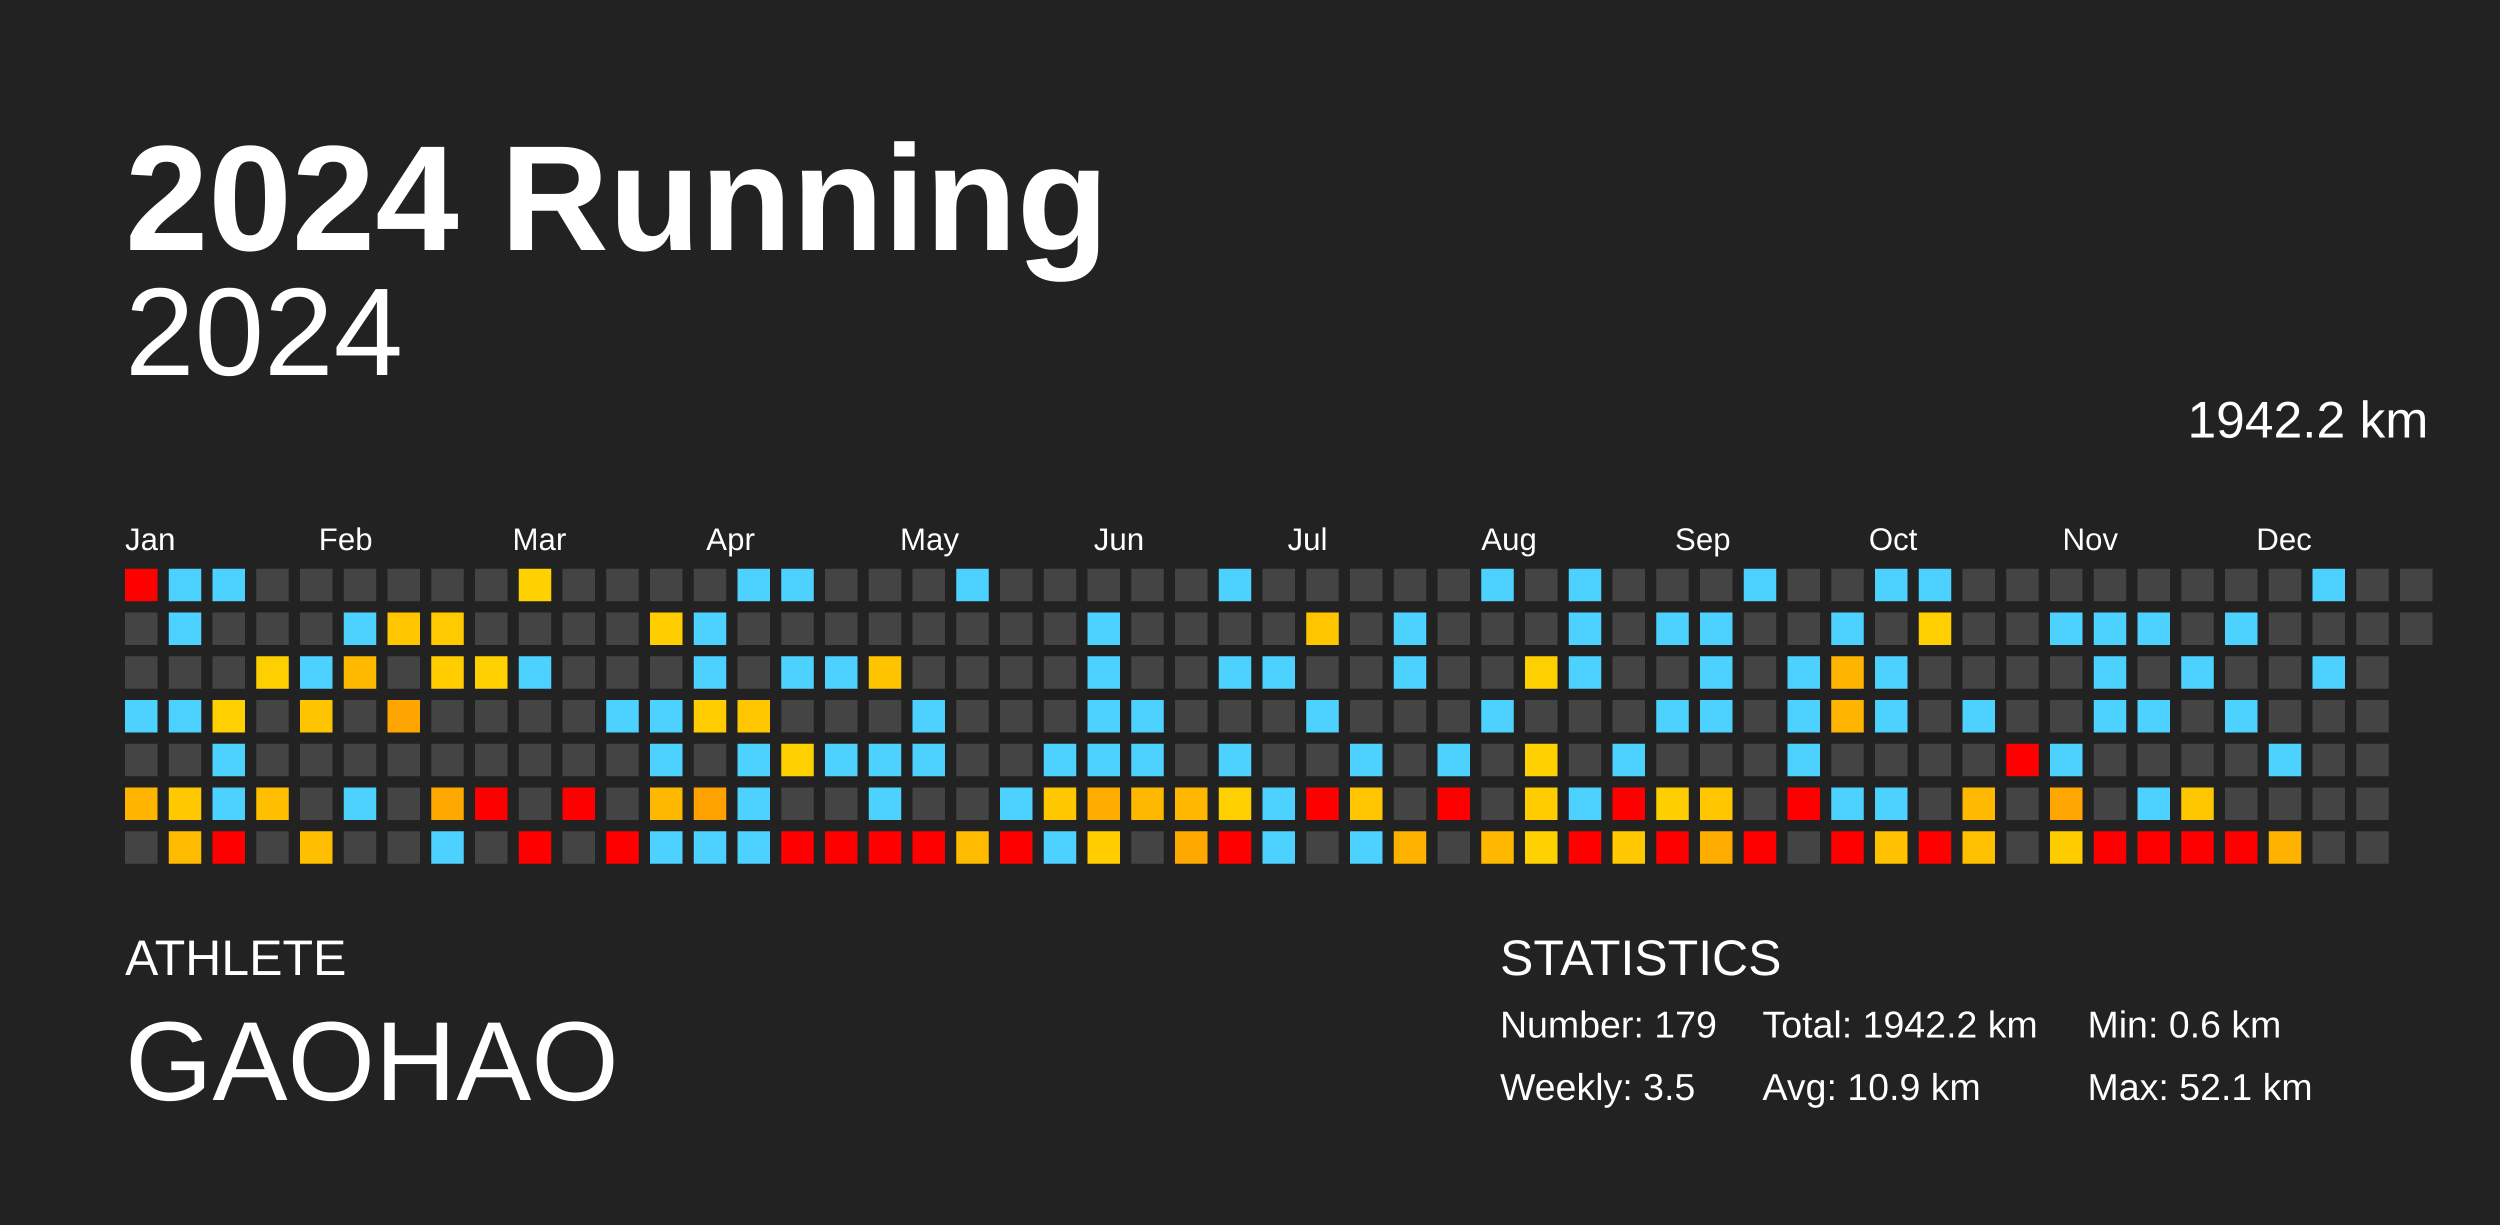
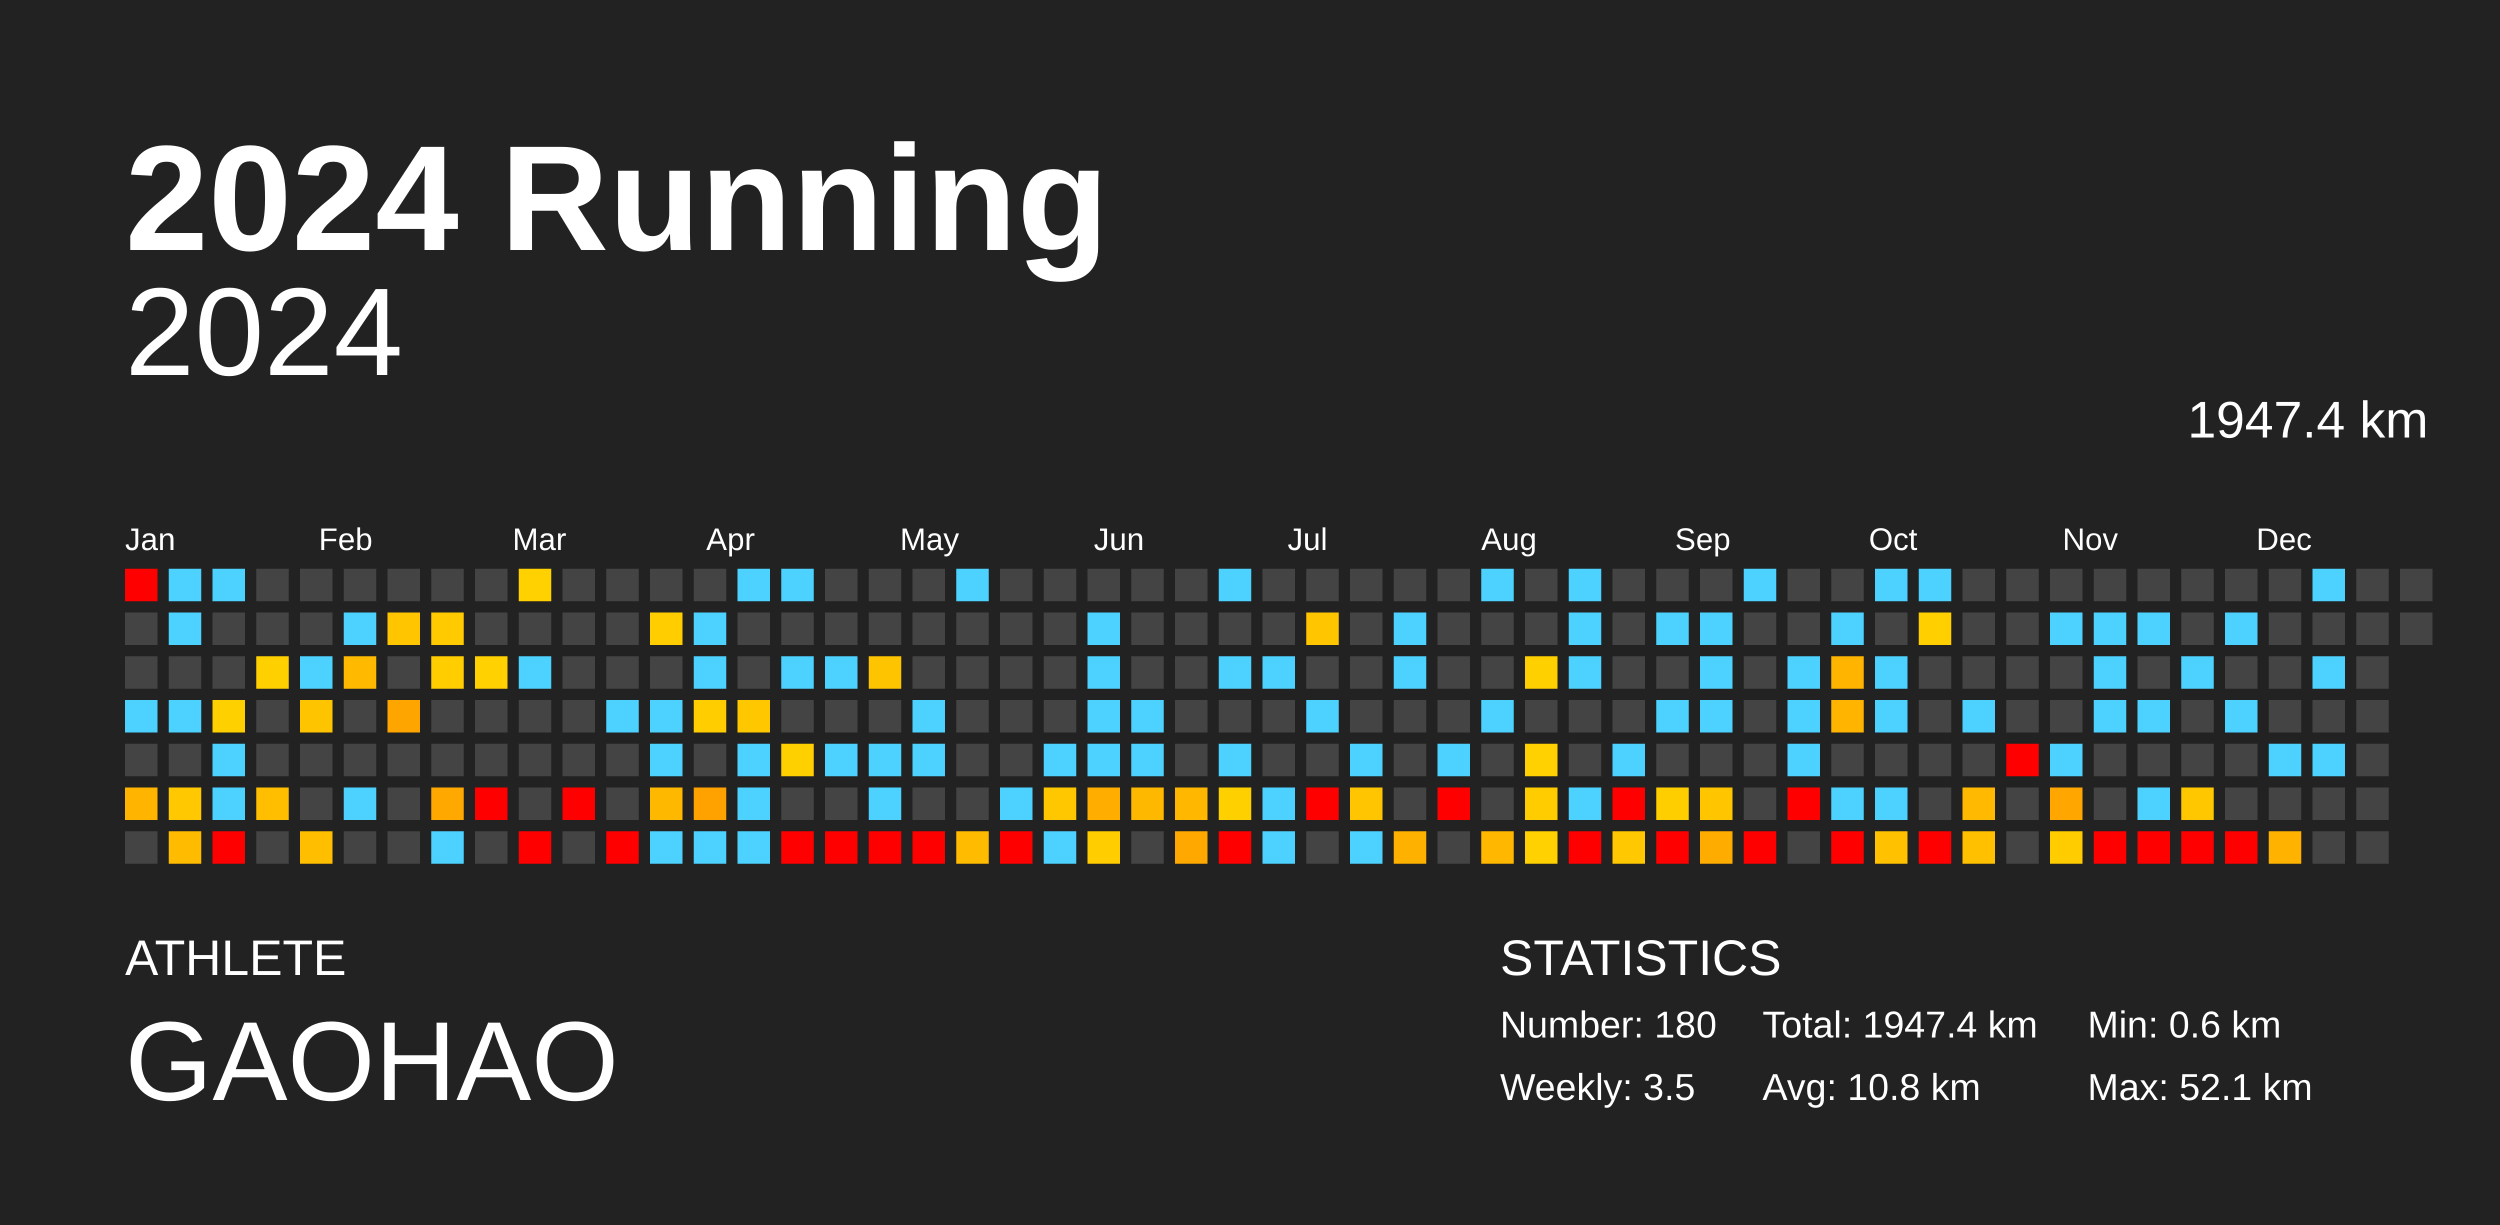
<svg xmlns="http://www.w3.org/2000/svg" baseProfile="full" height="98mm" version="1.1" viewBox="0,0,200,98" width="200mm">
  <defs />
  <rect fill="#222222" height="98" width="200" x="0" y="0" />
  <text fill="#FFFFFF" style="font-size:12px; font-family:Arial; font-weight:bold;" x="10" y="20">2024 Running</text>
  <text fill="#FFFFFF" style="font-size:4px; font-family:Arial" x="10" y="78">ATHLETE</text>
  <text fill="#FFFFFF" style="font-size:9px; font-family:Arial" x="10" y="88">GAOHAO</text>
  <text fill="#FFFFFF" style="font-size:4px; font-family:Arial" x="120" y="78">STATISTICS</text>
-   <text fill="#FFFFFF" style="font-size:3px; font-family:Arial" x="120" y="83">Number: 179</text>
+   <text fill="#FFFFFF" style="font-size:3px; font-family:Arial" x="120" y="83">Number: 180</text>
  <text fill="#FFFFFF" style="font-size:3px; font-family:Arial" x="120" y="88">Weekly: 3.5</text>
-   <text fill="#FFFFFF" style="font-size:3px; font-family:Arial" x="141" y="83">Total: 1942.2 km</text>
-   <text fill="#FFFFFF" style="font-size:3px; font-family:Arial" x="141" y="88">Avg: 10.9 km</text>
+   <text fill="#FFFFFF" style="font-size:3px; font-family:Arial" x="141" y="83">Total: 1947.4 km</text>
+   <text fill="#FFFFFF" style="font-size:3px; font-family:Arial" x="141" y="88">Avg: 10.8 km</text>
  <text fill="#FFFFFF" style="font-size:3px; font-family:Arial" x="167" y="83">Min: 0.6 km</text>
  <text fill="#FFFFFF" style="font-size:3px; font-family:Arial" x="167" y="88">Max: 52.1 km</text>
  <text alignment-baseline="hanging" fill="#FFFFFF" style="font-size:10.0px; font-family:Arial;" x="10" y="30">2024</text>
-   <text alignment-baseline="hanging" fill="#FFFFFF" style="font-size:4.125px; font-family:Arial;" x="175" y="35">1942.2 km</text>
+   <text alignment-baseline="hanging" fill="#FFFFFF" style="font-size:4.125px; font-family:Arial;" x="175" y="35">1947.4 km</text>
  <text fill="#FFFFFF" style="font-size:2.5px; font-family:Arial" x="10.0" y="44">Jan</text>
  <text fill="#FFFFFF" style="font-size:2.5px; font-family:Arial" x="25.5" y="44">Feb</text>
  <text fill="#FFFFFF" style="font-size:2.5px; font-family:Arial" x="41.0" y="44">Mar</text>
  <text fill="#FFFFFF" style="font-size:2.5px; font-family:Arial" x="56.5" y="44">Apr</text>
  <text fill="#FFFFFF" style="font-size:2.5px; font-family:Arial" x="72.0" y="44">May</text>
  <text fill="#FFFFFF" style="font-size:2.5px; font-family:Arial" x="87.5" y="44">Jun</text>
  <text fill="#FFFFFF" style="font-size:2.5px; font-family:Arial" x="103.0" y="44">Jul</text>
  <text fill="#FFFFFF" style="font-size:2.5px; font-family:Arial" x="118.5" y="44">Aug</text>
  <text fill="#FFFFFF" style="font-size:2.5px; font-family:Arial" x="134.0" y="44">Sep</text>
  <text fill="#FFFFFF" style="font-size:2.5px; font-family:Arial" x="149.5" y="44">Oct</text>
  <text fill="#FFFFFF" style="font-size:2.5px; font-family:Arial" x="165.0" y="44">Nov</text>
  <text fill="#FFFFFF" style="font-size:2.5px; font-family:Arial" x="180.5" y="44">Dec</text>
  <rect fill="red" height="2.6" width="2.6" x="10.0" y="45.5" />
  <rect fill="#444444" height="2.6" width="2.6" x="10.0" y="49.0" />
  <rect fill="#444444" height="2.6" width="2.6" x="10.0" y="52.5" />
  <rect fill="#4dd2ff" height="2.6" width="2.6" x="10.0" y="56.0" />
  <rect fill="#444444" height="2.6" width="2.6" x="10.0" y="59.5" />
  <rect fill="#ffb400" height="2.6" width="2.6" x="10.0" y="63.0" />
  <rect fill="#444444" height="2.6" width="2.6" x="10.0" y="66.5" />
  <rect fill="#4dd2ff" height="2.6" width="2.6" x="13.5" y="45.5" />
  <rect fill="#4dd2ff" height="2.6" width="2.6" x="13.5" y="49.0" />
  <rect fill="#444444" height="2.6" width="2.6" x="13.5" y="52.5" />
  <rect fill="#4dd2ff" height="2.6" width="2.6" x="13.5" y="56.0" />
  <rect fill="#444444" height="2.6" width="2.6" x="13.5" y="59.5" />
  <rect fill="#ffc800" height="2.6" width="2.6" x="13.5" y="63.0" />
  <rect fill="#ffbb00" height="2.6" width="2.6" x="13.5" y="66.5" />
  <rect fill="#4dd2ff" height="2.6" width="2.6" x="17.0" y="45.5" />
  <rect fill="#444444" height="2.6" width="2.6" x="17.0" y="49.0" />
  <rect fill="#444444" height="2.6" width="2.6" x="17.0" y="52.5" />
  <rect fill="#ffd000" height="2.6" width="2.6" x="17.0" y="56.0" />
  <rect fill="#4dd2ff" height="2.6" width="2.6" x="17.0" y="59.5" />
  <rect fill="#4dd2ff" height="2.6" width="2.6" x="17.0" y="63.0" />
  <rect fill="red" height="2.6" width="2.6" x="17.0" y="66.5" />
  <rect fill="#444444" height="2.6" width="2.6" x="20.5" y="45.5" />
  <rect fill="#444444" height="2.6" width="2.6" x="20.5" y="49.0" />
  <rect fill="#ffd000" height="2.6" width="2.6" x="20.5" y="52.5" />
  <rect fill="#444444" height="2.6" width="2.6" x="20.5" y="56.0" />
  <rect fill="#444444" height="2.6" width="2.6" x="20.5" y="59.5" />
  <rect fill="#ffbe00" height="2.6" width="2.6" x="20.5" y="63.0" />
  <rect fill="#444444" height="2.6" width="2.6" x="20.5" y="66.5" />
  <rect fill="#444444" height="2.6" width="2.6" x="24.0" y="45.5" />
  <rect fill="#444444" height="2.6" width="2.6" x="24.0" y="49.0" />
  <rect fill="#4dd2ff" height="2.6" width="2.6" x="24.0" y="52.5" />
  <rect fill="#ffc400" height="2.6" width="2.6" x="24.0" y="56.0" />
  <rect fill="#444444" height="2.6" width="2.6" x="24.0" y="59.5" />
  <rect fill="#444444" height="2.6" width="2.6" x="24.0" y="63.0" />
  <rect fill="#ffbe00" height="2.6" width="2.6" x="24.0" y="66.5" />
  <rect fill="#444444" height="2.6" width="2.6" x="27.5" y="45.5" />
  <rect fill="#4dd2ff" height="2.6" width="2.6" x="27.5" y="49.0" />
  <rect fill="#ffba00" height="2.6" width="2.6" x="27.5" y="52.5" />
  <rect fill="#444444" height="2.6" width="2.6" x="27.5" y="56.0" />
  <rect fill="#444444" height="2.6" width="2.6" x="27.5" y="59.5" />
  <rect fill="#4dd2ff" height="2.6" width="2.6" x="27.5" y="63.0" />
  <rect fill="#444444" height="2.6" width="2.6" x="27.5" y="66.5" />
  <rect fill="#444444" height="2.6" width="2.6" x="31.0" y="45.5" />
  <rect fill="#ffc600" height="2.6" width="2.6" x="31.0" y="49.0" />
  <rect fill="#444444" height="2.6" width="2.6" x="31.0" y="52.5" />
  <rect fill="#ffa500" height="2.6" width="2.6" x="31.0" y="56.0" />
  <rect fill="#444444" height="2.6" width="2.6" x="31.0" y="59.5" />
  <rect fill="#444444" height="2.6" width="2.6" x="31.0" y="63.0" />
  <rect fill="#444444" height="2.6" width="2.6" x="31.0" y="66.5" />
  <rect fill="#444444" height="2.6" width="2.6" x="34.5" y="45.5" />
  <rect fill="#ffcb00" height="2.6" width="2.6" x="34.5" y="49.0" />
  <rect fill="#ffcd00" height="2.6" width="2.6" x="34.5" y="52.5" />
  <rect fill="#444444" height="2.6" width="2.6" x="34.5" y="56.0" />
  <rect fill="#444444" height="2.6" width="2.6" x="34.5" y="59.5" />
  <rect fill="#ffa800" height="2.6" width="2.6" x="34.5" y="63.0" />
  <rect fill="#4dd2ff" height="2.6" width="2.6" x="34.5" y="66.5" />
  <rect fill="#444444" height="2.6" width="2.6" x="38.0" y="45.5" />
  <rect fill="#444444" height="2.6" width="2.6" x="38.0" y="49.0" />
  <rect fill="#ffd100" height="2.6" width="2.6" x="38.0" y="52.5" />
  <rect fill="#444444" height="2.6" width="2.6" x="38.0" y="56.0" />
  <rect fill="#444444" height="2.6" width="2.6" x="38.0" y="59.5" />
  <rect fill="red" height="2.6" width="2.6" x="38.0" y="63.0" />
  <rect fill="#444444" height="2.6" width="2.6" x="38.0" y="66.5" />
  <rect fill="#ffd100" height="2.6" width="2.6" x="41.5" y="45.5" />
  <rect fill="#444444" height="2.6" width="2.6" x="41.5" y="49.0" />
  <rect fill="#4dd2ff" height="2.6" width="2.6" x="41.5" y="52.5" />
  <rect fill="#444444" height="2.6" width="2.6" x="41.5" y="56.0" />
  <rect fill="#444444" height="2.6" width="2.6" x="41.5" y="59.5" />
  <rect fill="#444444" height="2.6" width="2.6" x="41.5" y="63.0" />
  <rect fill="red" height="2.6" width="2.6" x="41.5" y="66.5" />
  <rect fill="#444444" height="2.6" width="2.6" x="45.0" y="45.5" />
  <rect fill="#444444" height="2.6" width="2.6" x="45.0" y="49.0" />
  <rect fill="#444444" height="2.6" width="2.6" x="45.0" y="52.5" />
  <rect fill="#444444" height="2.6" width="2.6" x="45.0" y="56.0" />
  <rect fill="#444444" height="2.6" width="2.6" x="45.0" y="59.5" />
  <rect fill="red" height="2.6" width="2.6" x="45.0" y="63.0" />
  <rect fill="#444444" height="2.6" width="2.6" x="45.0" y="66.5" />
  <rect fill="#444444" height="2.6" width="2.6" x="48.5" y="45.5" />
  <rect fill="#444444" height="2.6" width="2.6" x="48.5" y="49.0" />
  <rect fill="#444444" height="2.6" width="2.6" x="48.5" y="52.5" />
  <rect fill="#4dd2ff" height="2.6" width="2.6" x="48.5" y="56.0" />
  <rect fill="#444444" height="2.6" width="2.6" x="48.5" y="59.5" />
  <rect fill="#444444" height="2.6" width="2.6" x="48.5" y="63.0" />
  <rect fill="red" height="2.6" width="2.6" x="48.5" y="66.5" />
  <rect fill="#444444" height="2.6" width="2.6" x="52.0" y="45.5" />
  <rect fill="#ffcd00" height="2.6" width="2.6" x="52.0" y="49.0" />
  <rect fill="#444444" height="2.6" width="2.6" x="52.0" y="52.5" />
  <rect fill="#4dd2ff" height="2.6" width="2.6" x="52.0" y="56.0" />
  <rect fill="#4dd2ff" height="2.6" width="2.6" x="52.0" y="59.5" />
  <rect fill="#ffb800" height="2.6" width="2.6" x="52.0" y="63.0" />
  <rect fill="#4dd2ff" height="2.6" width="2.6" x="52.0" y="66.5" />
  <rect fill="#444444" height="2.6" width="2.6" x="55.5" y="45.5" />
  <rect fill="#4dd2ff" height="2.6" width="2.6" x="55.5" y="49.0" />
  <rect fill="#4dd2ff" height="2.6" width="2.6" x="55.5" y="52.5" />
  <rect fill="#ffcd00" height="2.6" width="2.6" x="55.5" y="56.0" />
  <rect fill="#444444" height="2.6" width="2.6" x="55.5" y="59.5" />
  <rect fill="#ffa200" height="2.6" width="2.6" x="55.5" y="63.0" />
  <rect fill="#4dd2ff" height="2.6" width="2.6" x="55.5" y="66.5" />
  <rect fill="#4dd2ff" height="2.6" width="2.6" x="59.0" y="45.5" />
  <rect fill="#444444" height="2.6" width="2.6" x="59.0" y="49.0" />
  <rect fill="#444444" height="2.6" width="2.6" x="59.0" y="52.5" />
  <rect fill="#ffc700" height="2.6" width="2.6" x="59.0" y="56.0" />
  <rect fill="#4dd2ff" height="2.6" width="2.6" x="59.0" y="59.5" />
  <rect fill="#4dd2ff" height="2.6" width="2.6" x="59.0" y="63.0" />
  <rect fill="#4dd2ff" height="2.6" width="2.6" x="59.0" y="66.5" />
  <rect fill="#4dd2ff" height="2.6" width="2.6" x="62.5" y="45.5" />
  <rect fill="#444444" height="2.6" width="2.6" x="62.5" y="49.0" />
  <rect fill="#4dd2ff" height="2.6" width="2.6" x="62.5" y="52.5" />
  <rect fill="#444444" height="2.6" width="2.6" x="62.5" y="56.0" />
  <rect fill="#ffd000" height="2.6" width="2.6" x="62.5" y="59.5" />
  <rect fill="#444444" height="2.6" width="2.6" x="62.5" y="63.0" />
  <rect fill="red" height="2.6" width="2.6" x="62.5" y="66.5" />
  <rect fill="#444444" height="2.6" width="2.6" x="66.0" y="45.5" />
  <rect fill="#444444" height="2.6" width="2.6" x="66.0" y="49.0" />
  <rect fill="#4dd2ff" height="2.6" width="2.6" x="66.0" y="52.5" />
  <rect fill="#444444" height="2.6" width="2.6" x="66.0" y="56.0" />
  <rect fill="#4dd2ff" height="2.6" width="2.6" x="66.0" y="59.5" />
  <rect fill="#444444" height="2.6" width="2.6" x="66.0" y="63.0" />
  <rect fill="red" height="2.6" width="2.6" x="66.0" y="66.5" />
  <rect fill="#444444" height="2.6" width="2.6" x="69.5" y="45.5" />
  <rect fill="#444444" height="2.6" width="2.6" x="69.5" y="49.0" />
  <rect fill="#ffc400" height="2.6" width="2.6" x="69.5" y="52.5" />
  <rect fill="#444444" height="2.6" width="2.6" x="69.5" y="56.0" />
  <rect fill="#4dd2ff" height="2.6" width="2.6" x="69.5" y="59.5" />
  <rect fill="#4dd2ff" height="2.6" width="2.6" x="69.5" y="63.0" />
  <rect fill="red" height="2.6" width="2.6" x="69.5" y="66.5" />
  <rect fill="#444444" height="2.6" width="2.6" x="73.0" y="45.5" />
  <rect fill="#444444" height="2.6" width="2.6" x="73.0" y="49.0" />
  <rect fill="#444444" height="2.6" width="2.6" x="73.0" y="52.5" />
  <rect fill="#4dd2ff" height="2.6" width="2.6" x="73.0" y="56.0" />
  <rect fill="#4dd2ff" height="2.6" width="2.6" x="73.0" y="59.5" />
  <rect fill="#444444" height="2.6" width="2.6" x="73.0" y="63.0" />
  <rect fill="red" height="2.6" width="2.6" x="73.0" y="66.5" />
  <rect fill="#4dd2ff" height="2.6" width="2.6" x="76.5" y="45.5" />
  <rect fill="#444444" height="2.6" width="2.6" x="76.5" y="49.0" />
  <rect fill="#444444" height="2.6" width="2.6" x="76.5" y="52.5" />
  <rect fill="#444444" height="2.6" width="2.6" x="76.5" y="56.0" />
  <rect fill="#444444" height="2.6" width="2.6" x="76.5" y="59.5" />
  <rect fill="#444444" height="2.6" width="2.6" x="76.5" y="63.0" />
  <rect fill="#ffbb00" height="2.6" width="2.6" x="76.5" y="66.5" />
  <rect fill="#444444" height="2.6" width="2.6" x="80.0" y="45.5" />
  <rect fill="#444444" height="2.6" width="2.6" x="80.0" y="49.0" />
  <rect fill="#444444" height="2.6" width="2.6" x="80.0" y="52.5" />
  <rect fill="#444444" height="2.6" width="2.6" x="80.0" y="56.0" />
  <rect fill="#444444" height="2.6" width="2.6" x="80.0" y="59.5" />
  <rect fill="#4dd2ff" height="2.6" width="2.6" x="80.0" y="63.0" />
  <rect fill="red" height="2.6" width="2.6" x="80.0" y="66.5" />
  <rect fill="#444444" height="2.6" width="2.6" x="83.5" y="45.5" />
  <rect fill="#444444" height="2.6" width="2.6" x="83.5" y="49.0" />
  <rect fill="#444444" height="2.6" width="2.6" x="83.5" y="52.5" />
  <rect fill="#444444" height="2.6" width="2.6" x="83.5" y="56.0" />
  <rect fill="#4dd2ff" height="2.6" width="2.6" x="83.5" y="59.5" />
  <rect fill="#ffc700" height="2.6" width="2.6" x="83.5" y="63.0" />
  <rect fill="#4dd2ff" height="2.6" width="2.6" x="83.5" y="66.5" />
  <rect fill="#444444" height="2.6" width="2.6" x="87.0" y="45.5" />
  <rect fill="#4dd2ff" height="2.6" width="2.6" x="87.0" y="49.0" />
  <rect fill="#4dd2ff" height="2.6" width="2.6" x="87.0" y="52.5" />
  <rect fill="#4dd2ff" height="2.6" width="2.6" x="87.0" y="56.0" />
  <rect fill="#4dd2ff" height="2.6" width="2.6" x="87.0" y="59.5" />
  <rect fill="#ffae00" height="2.6" width="2.6" x="87.0" y="63.0" />
  <rect fill="#ffcd00" height="2.6" width="2.6" x="87.0" y="66.5" />
  <rect fill="#444444" height="2.6" width="2.6" x="90.5" y="45.5" />
  <rect fill="#444444" height="2.6" width="2.6" x="90.5" y="49.0" />
  <rect fill="#444444" height="2.6" width="2.6" x="90.5" y="52.5" />
  <rect fill="#4dd2ff" height="2.6" width="2.6" x="90.5" y="56.0" />
  <rect fill="#4dd2ff" height="2.6" width="2.6" x="90.5" y="59.5" />
  <rect fill="#ffb800" height="2.6" width="2.6" x="90.5" y="63.0" />
  <rect fill="#444444" height="2.6" width="2.6" x="90.5" y="66.5" />
  <rect fill="#444444" height="2.6" width="2.6" x="94.0" y="45.5" />
  <rect fill="#444444" height="2.6" width="2.6" x="94.0" y="49.0" />
  <rect fill="#444444" height="2.6" width="2.6" x="94.0" y="52.5" />
  <rect fill="#444444" height="2.6" width="2.6" x="94.0" y="56.0" />
  <rect fill="#444444" height="2.6" width="2.6" x="94.0" y="59.5" />
  <rect fill="#ffb700" height="2.6" width="2.6" x="94.0" y="63.0" />
  <rect fill="#ffa900" height="2.6" width="2.6" x="94.0" y="66.5" />
  <rect fill="#4dd2ff" height="2.6" width="2.6" x="97.5" y="45.5" />
  <rect fill="#444444" height="2.6" width="2.6" x="97.5" y="49.0" />
  <rect fill="#4dd2ff" height="2.6" width="2.6" x="97.5" y="52.5" />
  <rect fill="#444444" height="2.6" width="2.6" x="97.5" y="56.0" />
  <rect fill="#4dd2ff" height="2.6" width="2.6" x="97.5" y="59.5" />
  <rect fill="#ffd000" height="2.6" width="2.6" x="97.5" y="63.0" />
  <rect fill="red" height="2.6" width="2.6" x="97.5" y="66.5" />
  <rect fill="#444444" height="2.6" width="2.6" x="101.0" y="45.5" />
  <rect fill="#444444" height="2.6" width="2.6" x="101.0" y="49.0" />
  <rect fill="#4dd2ff" height="2.6" width="2.6" x="101.0" y="52.5" />
  <rect fill="#444444" height="2.6" width="2.6" x="101.0" y="56.0" />
  <rect fill="#444444" height="2.6" width="2.6" x="101.0" y="59.5" />
  <rect fill="#4dd2ff" height="2.6" width="2.6" x="101.0" y="63.0" />
  <rect fill="#4dd2ff" height="2.6" width="2.6" x="101.0" y="66.5" />
  <rect fill="#444444" height="2.6" width="2.6" x="104.5" y="45.5" />
  <rect fill="#ffc600" height="2.6" width="2.6" x="104.5" y="49.0" />
  <rect fill="#444444" height="2.6" width="2.6" x="104.5" y="52.5" />
  <rect fill="#4dd2ff" height="2.6" width="2.6" x="104.5" y="56.0" />
  <rect fill="#444444" height="2.6" width="2.6" x="104.5" y="59.5" />
  <rect fill="red" height="2.6" width="2.6" x="104.5" y="63.0" />
  <rect fill="#444444" height="2.6" width="2.6" x="104.5" y="66.5" />
  <rect fill="#444444" height="2.6" width="2.6" x="108.0" y="45.5" />
  <rect fill="#444444" height="2.6" width="2.6" x="108.0" y="49.0" />
  <rect fill="#444444" height="2.6" width="2.6" x="108.0" y="52.5" />
  <rect fill="#444444" height="2.6" width="2.6" x="108.0" y="56.0" />
  <rect fill="#4dd2ff" height="2.6" width="2.6" x="108.0" y="59.5" />
  <rect fill="#ffc500" height="2.6" width="2.6" x="108.0" y="63.0" />
  <rect fill="#4dd2ff" height="2.6" width="2.6" x="108.0" y="66.5" />
  <rect fill="#444444" height="2.6" width="2.6" x="111.5" y="45.5" />
  <rect fill="#4dd2ff" height="2.6" width="2.6" x="111.5" y="49.0" />
  <rect fill="#4dd2ff" height="2.6" width="2.6" x="111.5" y="52.5" />
  <rect fill="#444444" height="2.6" width="2.6" x="111.5" y="56.0" />
  <rect fill="#444444" height="2.6" width="2.6" x="111.5" y="59.5" />
  <rect fill="#444444" height="2.6" width="2.6" x="111.5" y="63.0" />
  <rect fill="#ffb100" height="2.6" width="2.6" x="111.5" y="66.5" />
  <rect fill="#444444" height="2.6" width="2.6" x="115.0" y="45.5" />
  <rect fill="#444444" height="2.6" width="2.6" x="115.0" y="49.0" />
  <rect fill="#444444" height="2.6" width="2.6" x="115.0" y="52.5" />
  <rect fill="#444444" height="2.6" width="2.6" x="115.0" y="56.0" />
  <rect fill="#4dd2ff" height="2.6" width="2.6" x="115.0" y="59.5" />
  <rect fill="red" height="2.6" width="2.6" x="115.0" y="63.0" />
  <rect fill="#444444" height="2.6" width="2.6" x="115.0" y="66.5" />
  <rect fill="#4dd2ff" height="2.6" width="2.6" x="118.5" y="45.5" />
  <rect fill="#444444" height="2.6" width="2.6" x="118.5" y="49.0" />
  <rect fill="#444444" height="2.6" width="2.6" x="118.5" y="52.5" />
  <rect fill="#4dd2ff" height="2.6" width="2.6" x="118.5" y="56.0" />
  <rect fill="#444444" height="2.6" width="2.6" x="118.5" y="59.5" />
  <rect fill="#444444" height="2.6" width="2.6" x="118.5" y="63.0" />
  <rect fill="#ffb700" height="2.6" width="2.6" x="118.5" y="66.5" />
  <rect fill="#444444" height="2.6" width="2.6" x="122.0" y="45.5" />
  <rect fill="#444444" height="2.6" width="2.6" x="122.0" y="49.0" />
  <rect fill="#ffd000" height="2.6" width="2.6" x="122.0" y="52.5" />
  <rect fill="#444444" height="2.6" width="2.6" x="122.0" y="56.0" />
  <rect fill="#ffd100" height="2.6" width="2.6" x="122.0" y="59.5" />
  <rect fill="#ffcc00" height="2.6" width="2.6" x="122.0" y="63.0" />
  <rect fill="#ffd100" height="2.6" width="2.6" x="122.0" y="66.5" />
  <rect fill="#4dd2ff" height="2.6" width="2.6" x="125.5" y="45.5" />
  <rect fill="#4dd2ff" height="2.6" width="2.6" x="125.5" y="49.0" />
  <rect fill="#4dd2ff" height="2.6" width="2.6" x="125.5" y="52.5" />
  <rect fill="#444444" height="2.6" width="2.6" x="125.5" y="56.0" />
  <rect fill="#444444" height="2.6" width="2.6" x="125.5" y="59.5" />
  <rect fill="#4dd2ff" height="2.6" width="2.6" x="125.5" y="63.0" />
  <rect fill="red" height="2.6" width="2.6" x="125.5" y="66.5" />
  <rect fill="#444444" height="2.6" width="2.6" x="129.0" y="45.5" />
  <rect fill="#444444" height="2.6" width="2.6" x="129.0" y="49.0" />
  <rect fill="#444444" height="2.6" width="2.6" x="129.0" y="52.5" />
  <rect fill="#444444" height="2.6" width="2.6" x="129.0" y="56.0" />
  <rect fill="#4dd2ff" height="2.6" width="2.6" x="129.0" y="59.5" />
  <rect fill="red" height="2.6" width="2.6" x="129.0" y="63.0" />
  <rect fill="#ffc800" height="2.6" width="2.6" x="129.0" y="66.5" />
  <rect fill="#444444" height="2.6" width="2.6" x="132.5" y="45.5" />
  <rect fill="#4dd2ff" height="2.6" width="2.6" x="132.5" y="49.0" />
  <rect fill="#444444" height="2.6" width="2.6" x="132.5" y="52.5" />
  <rect fill="#4dd2ff" height="2.6" width="2.6" x="132.5" y="56.0" />
  <rect fill="#444444" height="2.6" width="2.6" x="132.5" y="59.5" />
  <rect fill="#ffce00" height="2.6" width="2.6" x="132.5" y="63.0" />
  <rect fill="red" height="2.6" width="2.6" x="132.5" y="66.5" />
  <rect fill="#444444" height="2.6" width="2.6" x="136.0" y="45.5" />
  <rect fill="#4dd2ff" height="2.6" width="2.6" x="136.0" y="49.0" />
  <rect fill="#4dd2ff" height="2.6" width="2.6" x="136.0" y="52.5" />
  <rect fill="#4dd2ff" height="2.6" width="2.6" x="136.0" y="56.0" />
  <rect fill="#444444" height="2.6" width="2.6" x="136.0" y="59.5" />
  <rect fill="#ffc600" height="2.6" width="2.6" x="136.0" y="63.0" />
  <rect fill="#ffac00" height="2.6" width="2.6" x="136.0" y="66.5" />
  <rect fill="#4dd2ff" height="2.6" width="2.6" x="139.5" y="45.5" />
  <rect fill="#444444" height="2.6" width="2.6" x="139.5" y="49.0" />
  <rect fill="#444444" height="2.6" width="2.6" x="139.5" y="52.5" />
  <rect fill="#444444" height="2.6" width="2.6" x="139.5" y="56.0" />
  <rect fill="#444444" height="2.6" width="2.6" x="139.5" y="59.5" />
  <rect fill="#444444" height="2.6" width="2.6" x="139.5" y="63.0" />
  <rect fill="red" height="2.6" width="2.6" x="139.5" y="66.5" />
  <rect fill="#444444" height="2.6" width="2.6" x="143.0" y="45.5" />
  <rect fill="#444444" height="2.6" width="2.6" x="143.0" y="49.0" />
  <rect fill="#4dd2ff" height="2.6" width="2.6" x="143.0" y="52.5" />
  <rect fill="#4dd2ff" height="2.6" width="2.6" x="143.0" y="56.0" />
  <rect fill="#4dd2ff" height="2.6" width="2.6" x="143.0" y="59.5" />
  <rect fill="red" height="2.6" width="2.6" x="143.0" y="63.0" />
  <rect fill="#444444" height="2.6" width="2.6" x="143.0" y="66.5" />
  <rect fill="#444444" height="2.6" width="2.6" x="146.5" y="45.5" />
  <rect fill="#4dd2ff" height="2.6" width="2.6" x="146.5" y="49.0" />
  <rect fill="#ffb500" height="2.6" width="2.6" x="146.5" y="52.5" />
  <rect fill="#ffb400" height="2.6" width="2.6" x="146.5" y="56.0" />
  <rect fill="#444444" height="2.6" width="2.6" x="146.5" y="59.5" />
  <rect fill="#4dd2ff" height="2.6" width="2.6" x="146.5" y="63.0" />
  <rect fill="red" height="2.6" width="2.6" x="146.5" y="66.5" />
  <rect fill="#4dd2ff" height="2.6" width="2.6" x="150.0" y="45.5" />
  <rect fill="#444444" height="2.6" width="2.6" x="150.0" y="49.0" />
  <rect fill="#4dd2ff" height="2.6" width="2.6" x="150.0" y="52.5" />
  <rect fill="#4dd2ff" height="2.6" width="2.6" x="150.0" y="56.0" />
  <rect fill="#444444" height="2.6" width="2.6" x="150.0" y="59.5" />
  <rect fill="#4dd2ff" height="2.6" width="2.6" x="150.0" y="63.0" />
  <rect fill="#ffc100" height="2.6" width="2.6" x="150.0" y="66.5" />
  <rect fill="#4dd2ff" height="2.6" width="2.6" x="153.5" y="45.5" />
  <rect fill="#ffcf00" height="2.6" width="2.6" x="153.5" y="49.0" />
  <rect fill="#444444" height="2.6" width="2.6" x="153.5" y="52.5" />
  <rect fill="#444444" height="2.6" width="2.6" x="153.5" y="56.0" />
  <rect fill="#444444" height="2.6" width="2.6" x="153.5" y="59.5" />
  <rect fill="#444444" height="2.6" width="2.6" x="153.5" y="63.0" />
  <rect fill="red" height="2.6" width="2.6" x="153.5" y="66.5" />
  <rect fill="#444444" height="2.6" width="2.6" x="157.0" y="45.5" />
  <rect fill="#444444" height="2.6" width="2.6" x="157.0" y="49.0" />
  <rect fill="#444444" height="2.6" width="2.6" x="157.0" y="52.5" />
  <rect fill="#4dd2ff" height="2.6" width="2.6" x="157.0" y="56.0" />
  <rect fill="#444444" height="2.6" width="2.6" x="157.0" y="59.5" />
  <rect fill="#ffb900" height="2.6" width="2.6" x="157.0" y="63.0" />
  <rect fill="#ffc000" height="2.6" width="2.6" x="157.0" y="66.5" />
  <rect fill="#444444" height="2.6" width="2.6" x="160.5" y="45.5" />
  <rect fill="#444444" height="2.6" width="2.6" x="160.5" y="49.0" />
  <rect fill="#444444" height="2.6" width="2.6" x="160.5" y="52.5" />
  <rect fill="#444444" height="2.6" width="2.6" x="160.5" y="56.0" />
  <rect fill="red" height="2.6" width="2.6" x="160.5" y="59.5" />
  <rect fill="#444444" height="2.6" width="2.6" x="160.5" y="63.0" />
  <rect fill="#444444" height="2.6" width="2.6" x="160.5" y="66.5" />
  <rect fill="#444444" height="2.6" width="2.6" x="164.0" y="45.5" />
  <rect fill="#4dd2ff" height="2.6" width="2.6" x="164.0" y="49.0" />
  <rect fill="#444444" height="2.6" width="2.6" x="164.0" y="52.5" />
  <rect fill="#444444" height="2.6" width="2.6" x="164.0" y="56.0" />
  <rect fill="#4dd2ff" height="2.6" width="2.6" x="164.0" y="59.5" />
  <rect fill="#ffa600" height="2.6" width="2.6" x="164.0" y="63.0" />
  <rect fill="#ffcc00" height="2.6" width="2.6" x="164.0" y="66.5" />
  <rect fill="#444444" height="2.6" width="2.6" x="167.5" y="45.5" />
  <rect fill="#4dd2ff" height="2.6" width="2.6" x="167.5" y="49.0" />
  <rect fill="#4dd2ff" height="2.6" width="2.6" x="167.5" y="52.5" />
  <rect fill="#4dd2ff" height="2.6" width="2.6" x="167.5" y="56.0" />
  <rect fill="#444444" height="2.6" width="2.6" x="167.5" y="59.5" />
  <rect fill="#444444" height="2.6" width="2.6" x="167.5" y="63.0" />
  <rect fill="red" height="2.6" width="2.6" x="167.5" y="66.5" />
  <rect fill="#444444" height="2.6" width="2.6" x="171.0" y="45.5" />
  <rect fill="#4dd2ff" height="2.6" width="2.6" x="171.0" y="49.0" />
  <rect fill="#444444" height="2.6" width="2.6" x="171.0" y="52.5" />
  <rect fill="#4dd2ff" height="2.6" width="2.6" x="171.0" y="56.0" />
  <rect fill="#444444" height="2.6" width="2.6" x="171.0" y="59.5" />
  <rect fill="#4dd2ff" height="2.6" width="2.6" x="171.0" y="63.0" />
  <rect fill="red" height="2.6" width="2.6" x="171.0" y="66.5" />
  <rect fill="#444444" height="2.6" width="2.6" x="174.5" y="45.5" />
  <rect fill="#444444" height="2.6" width="2.6" x="174.5" y="49.0" />
  <rect fill="#4dd2ff" height="2.6" width="2.6" x="174.5" y="52.5" />
  <rect fill="#444444" height="2.6" width="2.6" x="174.5" y="56.0" />
  <rect fill="#444444" height="2.6" width="2.6" x="174.5" y="59.5" />
  <rect fill="#ffc700" height="2.6" width="2.6" x="174.5" y="63.0" />
  <rect fill="red" height="2.6" width="2.6" x="174.5" y="66.5" />
  <rect fill="#444444" height="2.6" width="2.6" x="178.0" y="45.5" />
  <rect fill="#4dd2ff" height="2.6" width="2.6" x="178.0" y="49.0" />
  <rect fill="#444444" height="2.6" width="2.6" x="178.0" y="52.5" />
  <rect fill="#4dd2ff" height="2.6" width="2.6" x="178.0" y="56.0" />
  <rect fill="#444444" height="2.6" width="2.6" x="178.0" y="59.5" />
  <rect fill="#444444" height="2.6" width="2.6" x="178.0" y="63.0" />
  <rect fill="red" height="2.6" width="2.6" x="178.0" y="66.5" />
  <rect fill="#444444" height="2.6" width="2.6" x="181.5" y="45.5" />
  <rect fill="#444444" height="2.6" width="2.6" x="181.5" y="49.0" />
  <rect fill="#444444" height="2.6" width="2.6" x="181.5" y="52.5" />
  <rect fill="#444444" height="2.6" width="2.6" x="181.5" y="56.0" />
  <rect fill="#4dd2ff" height="2.6" width="2.6" x="181.5" y="59.5" />
  <rect fill="#444444" height="2.6" width="2.6" x="181.5" y="63.0" />
  <rect fill="#ffb300" height="2.6" width="2.6" x="181.5" y="66.5" />
  <rect fill="#4dd2ff" height="2.6" width="2.6" x="185.0" y="45.5" />
  <rect fill="#444444" height="2.6" width="2.6" x="185.0" y="49.0" />
  <rect fill="#4dd2ff" height="2.6" width="2.6" x="185.0" y="52.5" />
  <rect fill="#444444" height="2.6" width="2.6" x="185.0" y="56.0" />
-   <rect fill="#444444" height="2.6" width="2.6" x="185.0" y="59.5" />
+   <rect fill="#4dd2ff" height="2.6" width="2.6" x="185.0" y="59.5" />
  <rect fill="#444444" height="2.6" width="2.6" x="185.0" y="63.0" />
  <rect fill="#444444" height="2.6" width="2.6" x="185.0" y="66.5" />
  <rect fill="#444444" height="2.6" width="2.6" x="188.5" y="45.5" />
  <rect fill="#444444" height="2.6" width="2.6" x="188.5" y="49.0" />
  <rect fill="#444444" height="2.6" width="2.6" x="188.5" y="52.5" />
  <rect fill="#444444" height="2.6" width="2.6" x="188.5" y="56.0" />
  <rect fill="#444444" height="2.6" width="2.6" x="188.5" y="59.5" />
  <rect fill="#444444" height="2.6" width="2.6" x="188.5" y="63.0" />
  <rect fill="#444444" height="2.6" width="2.6" x="188.5" y="66.5" />
  <rect fill="#444444" height="2.6" width="2.6" x="192.0" y="45.5" />
  <rect fill="#444444" height="2.6" width="2.6" x="192.0" y="49.0" />
</svg>
